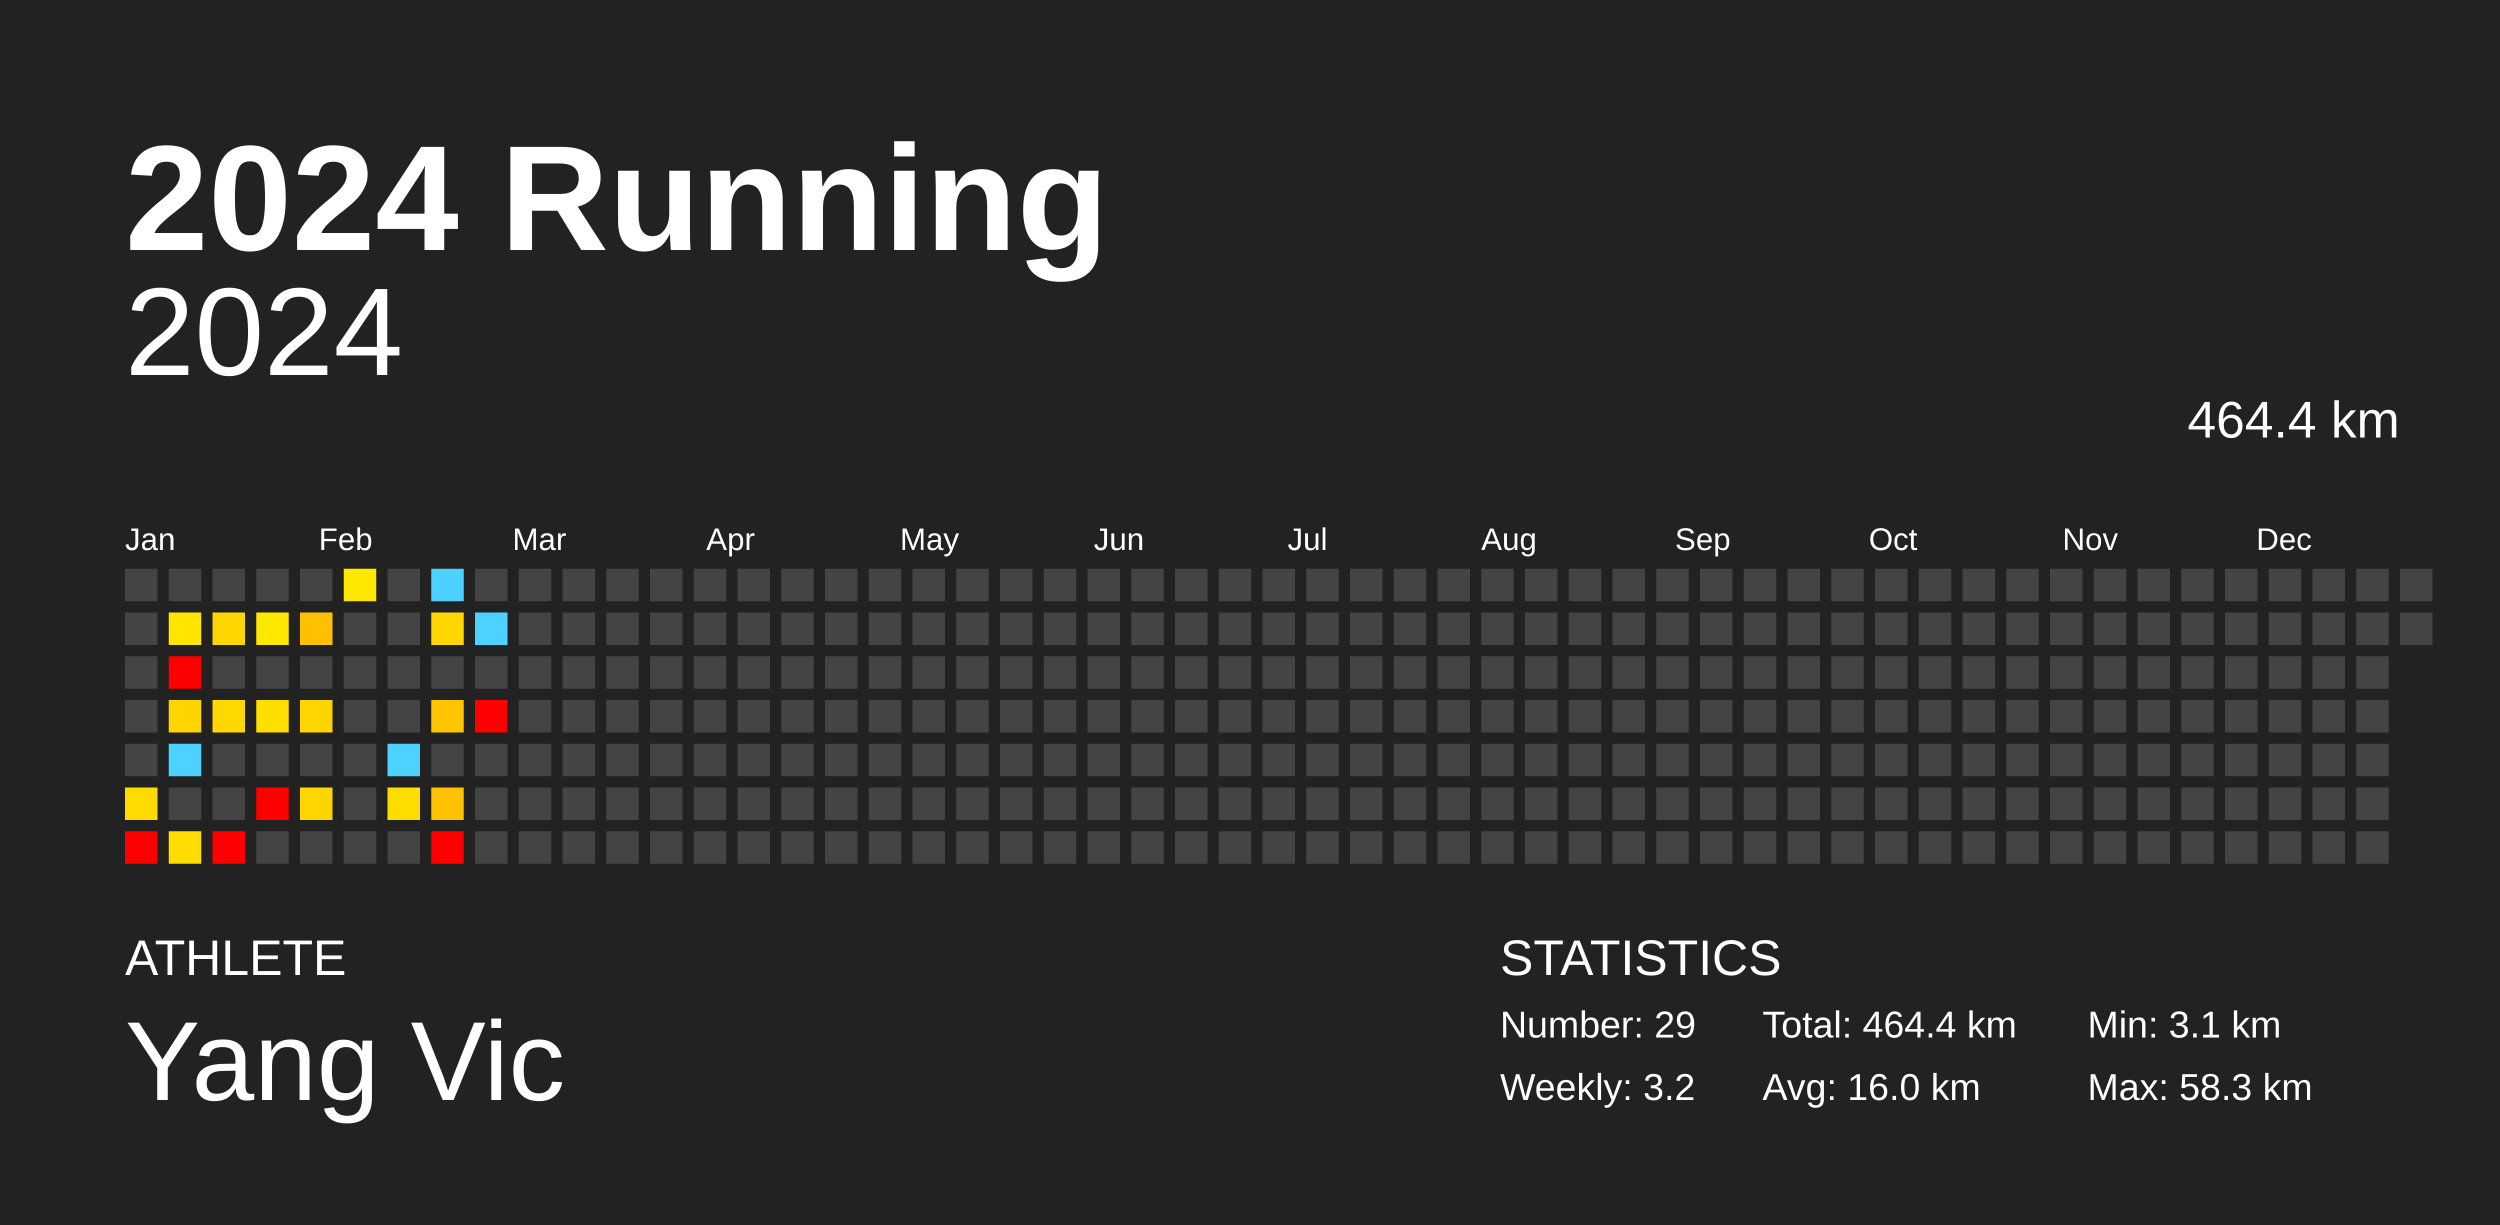
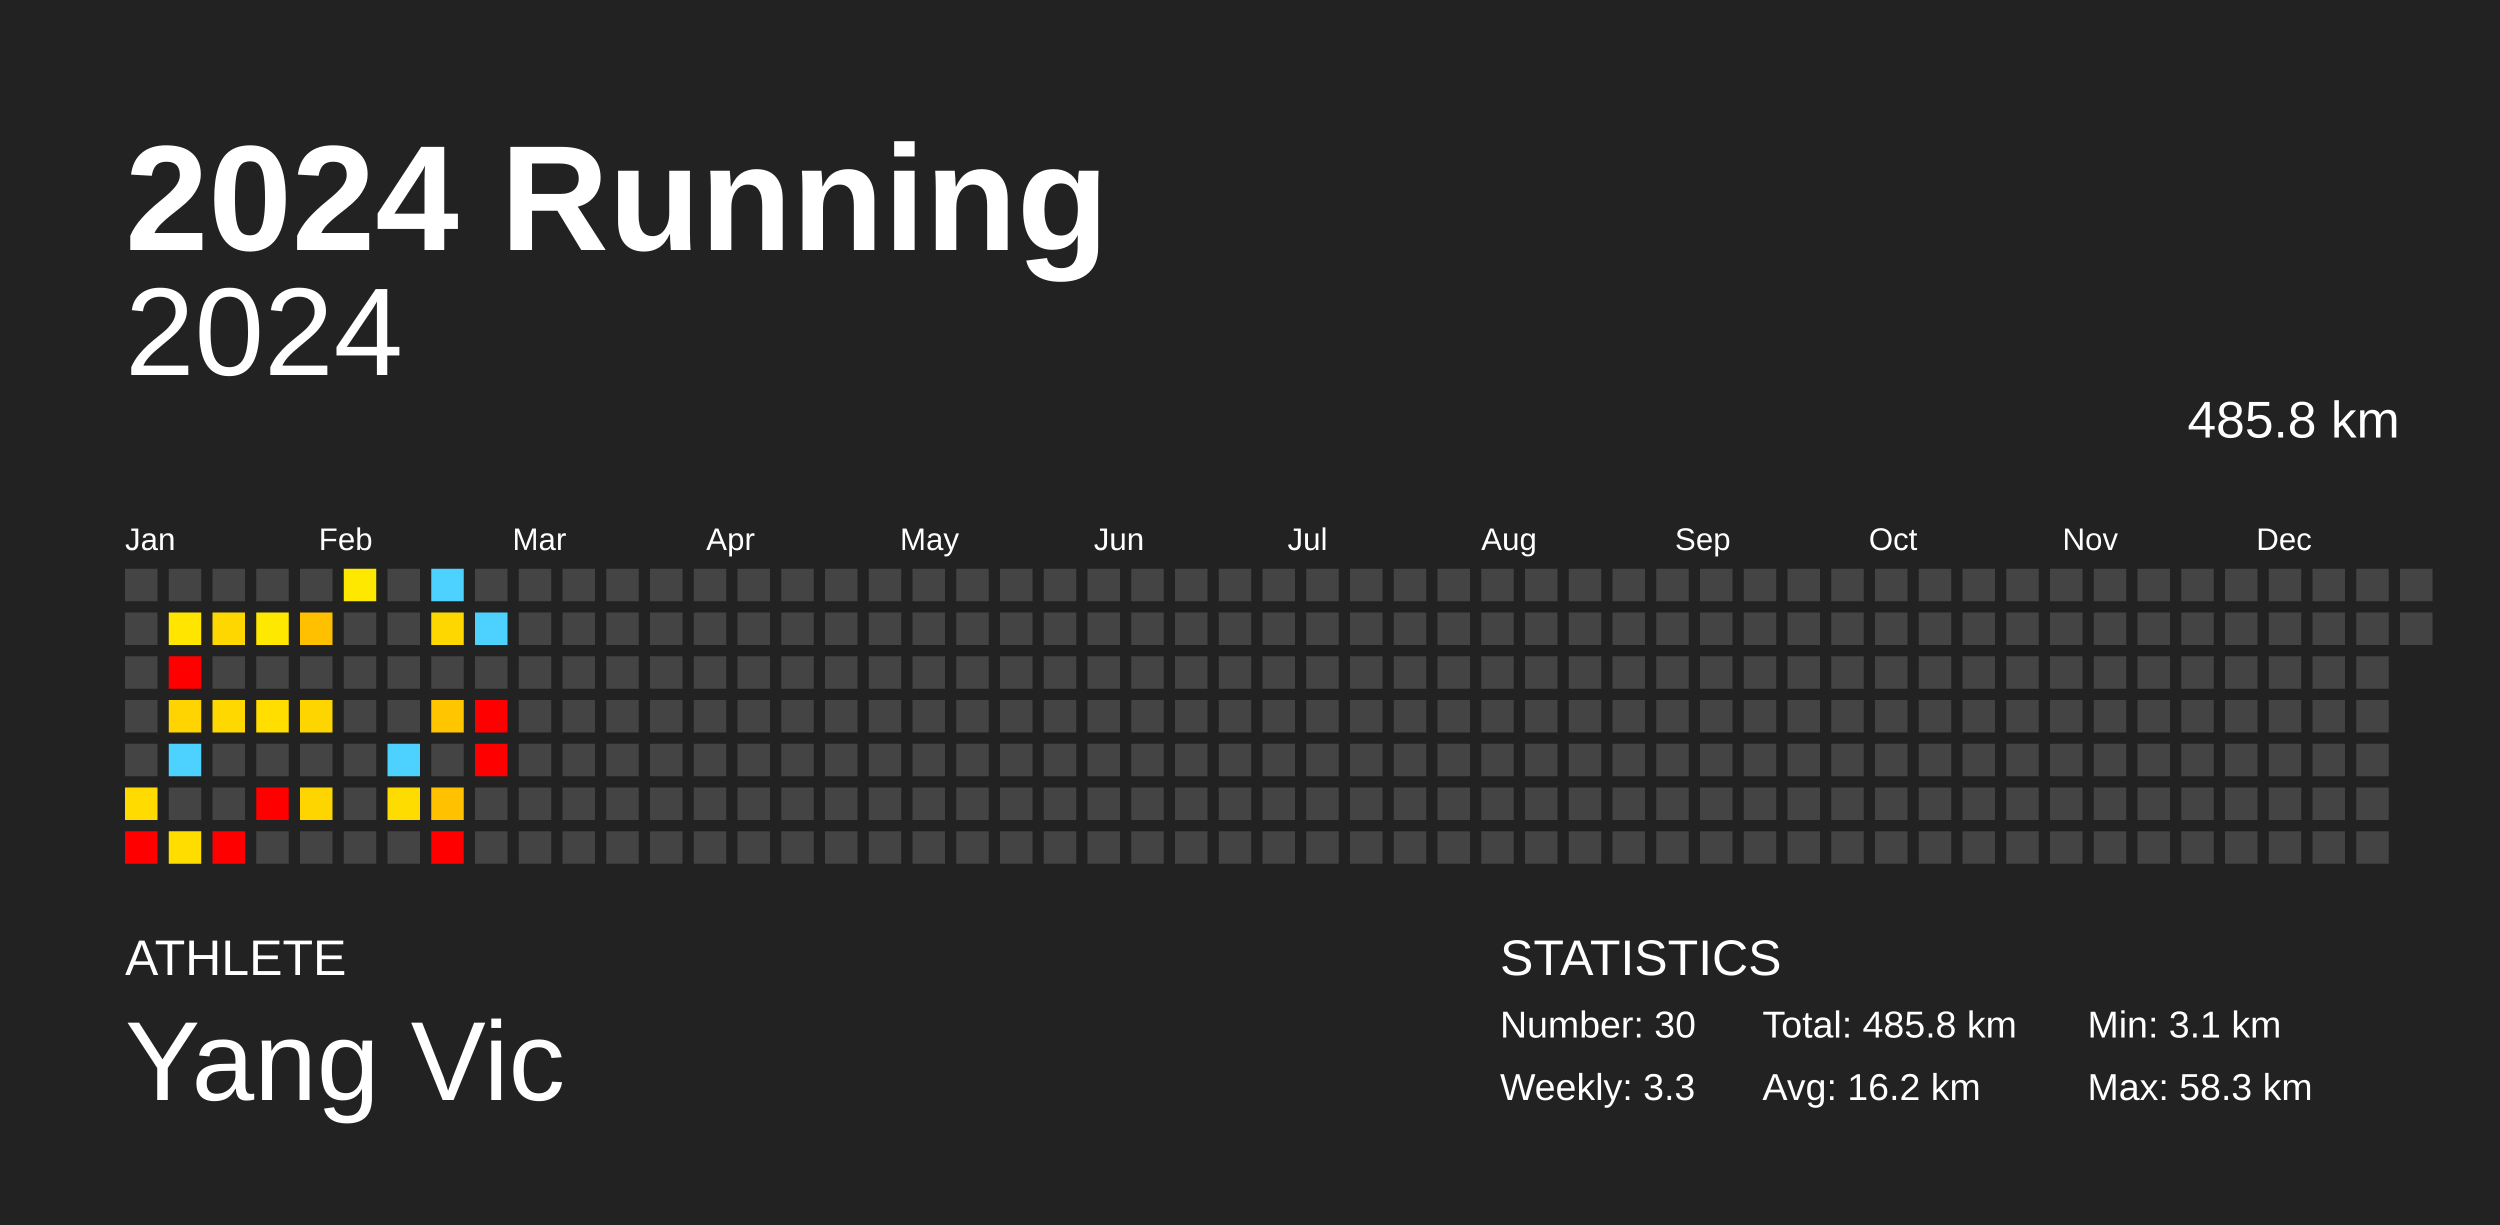
<svg xmlns="http://www.w3.org/2000/svg" baseProfile="full" height="98mm" version="1.1" viewBox="0,0,200,98" width="200mm">
  <defs />
  <rect fill="#222222" height="98" width="200" x="0" y="0" />
  <text fill="#FFFFFF" style="font-size:12px; font-family:Arial; font-weight:bold;" x="10" y="20">2024 Running</text>
  <text fill="#FFFFFF" style="font-size:4px; font-family:Arial" x="10" y="78">ATHLETE</text>
  <text fill="#FFFFFF" style="font-size:9px; font-family:Arial" x="10" y="88">Yang Vic</text>
  <text fill="#FFFFFF" style="font-size:4px; font-family:Arial" x="120" y="78">STATISTICS</text>
-   <text fill="#FFFFFF" style="font-size:3px; font-family:Arial" x="120" y="83">Number: 29</text>
-   <text fill="#FFFFFF" style="font-size:3px; font-family:Arial" x="120" y="88">Weekly: 3.2</text>
-   <text fill="#FFFFFF" style="font-size:3px; font-family:Arial" x="141" y="83">Total: 464.4 km</text>
-   <text fill="#FFFFFF" style="font-size:3px; font-family:Arial" x="141" y="88">Avg: 16.0 km</text>
+   <text fill="#FFFFFF" style="font-size:3px; font-family:Arial" x="120" y="83">Number: 30</text>
+   <text fill="#FFFFFF" style="font-size:3px; font-family:Arial" x="120" y="88">Weekly: 3.3</text>
+   <text fill="#FFFFFF" style="font-size:3px; font-family:Arial" x="141" y="83">Total: 485.8 km</text>
+   <text fill="#FFFFFF" style="font-size:3px; font-family:Arial" x="141" y="88">Avg: 16.2 km</text>
  <text fill="#FFFFFF" style="font-size:3px; font-family:Arial" x="167" y="83">Min: 3.1 km</text>
  <text fill="#FFFFFF" style="font-size:3px; font-family:Arial" x="167" y="88">Max: 58.3 km</text>
  <text alignment-baseline="hanging" fill="#FFFFFF" style="font-size:10.0px; font-family:Arial;" x="10" y="30">2024</text>
-   <text alignment-baseline="hanging" fill="#FFFFFF" style="font-size:4.125px; font-family:Arial;" x="175" y="35">464.4 km</text>
+   <text alignment-baseline="hanging" fill="#FFFFFF" style="font-size:4.125px; font-family:Arial;" x="175" y="35">485.8 km</text>
  <text fill="#FFFFFF" style="font-size:2.5px; font-family:Arial" x="10.0" y="44">Jan</text>
  <text fill="#FFFFFF" style="font-size:2.5px; font-family:Arial" x="25.5" y="44">Feb</text>
  <text fill="#FFFFFF" style="font-size:2.5px; font-family:Arial" x="41.0" y="44">Mar</text>
  <text fill="#FFFFFF" style="font-size:2.5px; font-family:Arial" x="56.5" y="44">Apr</text>
  <text fill="#FFFFFF" style="font-size:2.5px; font-family:Arial" x="72.0" y="44">May</text>
  <text fill="#FFFFFF" style="font-size:2.5px; font-family:Arial" x="87.5" y="44">Jun</text>
  <text fill="#FFFFFF" style="font-size:2.5px; font-family:Arial" x="103.0" y="44">Jul</text>
  <text fill="#FFFFFF" style="font-size:2.5px; font-family:Arial" x="118.5" y="44">Aug</text>
  <text fill="#FFFFFF" style="font-size:2.5px; font-family:Arial" x="134.0" y="44">Sep</text>
  <text fill="#FFFFFF" style="font-size:2.5px; font-family:Arial" x="149.5" y="44">Oct</text>
  <text fill="#FFFFFF" style="font-size:2.5px; font-family:Arial" x="165.0" y="44">Nov</text>
  <text fill="#FFFFFF" style="font-size:2.5px; font-family:Arial" x="180.5" y="44">Dec</text>
  <rect fill="#444444" height="2.6" width="2.6" x="10.0" y="45.5" />
  <rect fill="#444444" height="2.6" width="2.6" x="10.0" y="49.0" />
  <rect fill="#444444" height="2.6" width="2.6" x="10.0" y="52.5" />
  <rect fill="#444444" height="2.6" width="2.6" x="10.0" y="56.0" />
  <rect fill="#444444" height="2.6" width="2.6" x="10.0" y="59.5" />
  <rect fill="#ffdb00" height="2.6" width="2.6" x="10.0" y="63.0" />
  <rect fill="red" height="2.6" width="2.6" x="10.0" y="66.5" />
  <rect fill="#444444" height="2.6" width="2.6" x="13.5" y="45.5" />
  <rect fill="#ffe500" height="2.6" width="2.6" x="13.5" y="49.0" />
  <rect fill="red" height="2.6" width="2.6" x="13.5" y="52.5" />
  <rect fill="#ffd400" height="2.6" width="2.6" x="13.5" y="56.0" />
  <rect fill="#4dd2ff" height="2.6" width="2.6" x="13.5" y="59.5" />
  <rect fill="#444444" height="2.6" width="2.6" x="13.5" y="63.0" />
  <rect fill="#ffdd00" height="2.6" width="2.6" x="13.5" y="66.5" />
  <rect fill="#444444" height="2.6" width="2.6" x="17.0" y="45.5" />
  <rect fill="#ffd700" height="2.6" width="2.6" x="17.0" y="49.0" />
  <rect fill="#444444" height="2.6" width="2.6" x="17.0" y="52.5" />
  <rect fill="#ffd800" height="2.6" width="2.6" x="17.0" y="56.0" />
  <rect fill="#444444" height="2.6" width="2.6" x="17.0" y="59.5" />
  <rect fill="#444444" height="2.6" width="2.6" x="17.0" y="63.0" />
  <rect fill="red" height="2.6" width="2.6" x="17.0" y="66.5" />
  <rect fill="#444444" height="2.6" width="2.6" x="20.5" y="45.5" />
  <rect fill="#ffe800" height="2.6" width="2.6" x="20.5" y="49.0" />
  <rect fill="#444444" height="2.6" width="2.6" x="20.5" y="52.5" />
  <rect fill="#ffde00" height="2.6" width="2.6" x="20.5" y="56.0" />
  <rect fill="#444444" height="2.6" width="2.6" x="20.5" y="59.5" />
  <rect fill="red" height="2.6" width="2.6" x="20.5" y="63.0" />
  <rect fill="#444444" height="2.6" width="2.6" x="20.5" y="66.5" />
  <rect fill="#444444" height="2.6" width="2.6" x="24.0" y="45.5" />
  <rect fill="#ffc000" height="2.6" width="2.6" x="24.0" y="49.0" />
  <rect fill="#444444" height="2.6" width="2.6" x="24.0" y="52.5" />
  <rect fill="#ffd500" height="2.6" width="2.6" x="24.0" y="56.0" />
  <rect fill="#444444" height="2.6" width="2.6" x="24.0" y="59.5" />
  <rect fill="#ffd500" height="2.6" width="2.6" x="24.0" y="63.0" />
  <rect fill="#444444" height="2.6" width="2.6" x="24.0" y="66.5" />
  <rect fill="#ffe800" height="2.6" width="2.6" x="27.5" y="45.5" />
  <rect fill="#444444" height="2.6" width="2.6" x="27.5" y="49.0" />
  <rect fill="#444444" height="2.6" width="2.6" x="27.5" y="52.5" />
  <rect fill="#444444" height="2.6" width="2.6" x="27.5" y="56.0" />
  <rect fill="#444444" height="2.6" width="2.6" x="27.5" y="59.5" />
  <rect fill="#444444" height="2.6" width="2.6" x="27.5" y="63.0" />
  <rect fill="#444444" height="2.6" width="2.6" x="27.5" y="66.5" />
  <rect fill="#444444" height="2.6" width="2.6" x="31.0" y="45.5" />
  <rect fill="#444444" height="2.6" width="2.6" x="31.0" y="49.0" />
  <rect fill="#444444" height="2.6" width="2.6" x="31.0" y="52.5" />
  <rect fill="#444444" height="2.6" width="2.6" x="31.0" y="56.0" />
  <rect fill="#4dd2ff" height="2.6" width="2.6" x="31.0" y="59.5" />
  <rect fill="#ffdc00" height="2.6" width="2.6" x="31.0" y="63.0" />
  <rect fill="#444444" height="2.6" width="2.6" x="31.0" y="66.5" />
  <rect fill="#4dd2ff" height="2.6" width="2.6" x="34.5" y="45.5" />
  <rect fill="#ffd700" height="2.6" width="2.6" x="34.5" y="49.0" />
  <rect fill="#444444" height="2.6" width="2.6" x="34.5" y="52.5" />
  <rect fill="#ffc600" height="2.6" width="2.6" x="34.5" y="56.0" />
  <rect fill="#444444" height="2.6" width="2.6" x="34.5" y="59.5" />
  <rect fill="#ffc100" height="2.6" width="2.6" x="34.5" y="63.0" />
  <rect fill="red" height="2.6" width="2.6" x="34.5" y="66.5" />
  <rect fill="#444444" height="2.6" width="2.6" x="38.0" y="45.5" />
  <rect fill="#4dd2ff" height="2.6" width="2.6" x="38.0" y="49.0" />
  <rect fill="#444444" height="2.6" width="2.6" x="38.0" y="52.5" />
  <rect fill="red" height="2.6" width="2.6" x="38.0" y="56.0" />
-   <rect fill="#444444" height="2.6" width="2.6" x="38.0" y="59.5" />
+   <rect fill="red" height="2.6" width="2.6" x="38.0" y="59.5" />
  <rect fill="#444444" height="2.6" width="2.6" x="38.0" y="63.0" />
  <rect fill="#444444" height="2.6" width="2.6" x="38.0" y="66.5" />
  <rect fill="#444444" height="2.6" width="2.6" x="41.5" y="45.5" />
  <rect fill="#444444" height="2.6" width="2.6" x="41.5" y="49.0" />
  <rect fill="#444444" height="2.6" width="2.6" x="41.5" y="52.5" />
  <rect fill="#444444" height="2.6" width="2.6" x="41.5" y="56.0" />
  <rect fill="#444444" height="2.6" width="2.6" x="41.5" y="59.5" />
  <rect fill="#444444" height="2.6" width="2.6" x="41.5" y="63.0" />
  <rect fill="#444444" height="2.6" width="2.6" x="41.5" y="66.5" />
  <rect fill="#444444" height="2.6" width="2.6" x="45.0" y="45.5" />
  <rect fill="#444444" height="2.6" width="2.6" x="45.0" y="49.0" />
  <rect fill="#444444" height="2.6" width="2.6" x="45.0" y="52.5" />
  <rect fill="#444444" height="2.6" width="2.6" x="45.0" y="56.0" />
  <rect fill="#444444" height="2.6" width="2.6" x="45.0" y="59.5" />
  <rect fill="#444444" height="2.6" width="2.6" x="45.0" y="63.0" />
  <rect fill="#444444" height="2.6" width="2.6" x="45.0" y="66.5" />
  <rect fill="#444444" height="2.6" width="2.6" x="48.5" y="45.5" />
  <rect fill="#444444" height="2.6" width="2.6" x="48.5" y="49.0" />
  <rect fill="#444444" height="2.6" width="2.6" x="48.5" y="52.5" />
  <rect fill="#444444" height="2.6" width="2.6" x="48.5" y="56.0" />
  <rect fill="#444444" height="2.6" width="2.6" x="48.5" y="59.5" />
  <rect fill="#444444" height="2.6" width="2.6" x="48.5" y="63.0" />
  <rect fill="#444444" height="2.6" width="2.6" x="48.5" y="66.5" />
  <rect fill="#444444" height="2.6" width="2.6" x="52.0" y="45.5" />
  <rect fill="#444444" height="2.6" width="2.6" x="52.0" y="49.0" />
  <rect fill="#444444" height="2.6" width="2.6" x="52.0" y="52.5" />
  <rect fill="#444444" height="2.6" width="2.6" x="52.0" y="56.0" />
  <rect fill="#444444" height="2.6" width="2.6" x="52.0" y="59.5" />
  <rect fill="#444444" height="2.6" width="2.6" x="52.0" y="63.0" />
  <rect fill="#444444" height="2.6" width="2.6" x="52.0" y="66.5" />
  <rect fill="#444444" height="2.6" width="2.6" x="55.5" y="45.5" />
  <rect fill="#444444" height="2.6" width="2.6" x="55.5" y="49.0" />
  <rect fill="#444444" height="2.6" width="2.6" x="55.5" y="52.5" />
  <rect fill="#444444" height="2.6" width="2.6" x="55.5" y="56.0" />
  <rect fill="#444444" height="2.6" width="2.6" x="55.5" y="59.5" />
  <rect fill="#444444" height="2.6" width="2.6" x="55.5" y="63.0" />
  <rect fill="#444444" height="2.6" width="2.6" x="55.5" y="66.5" />
  <rect fill="#444444" height="2.6" width="2.6" x="59.0" y="45.5" />
  <rect fill="#444444" height="2.6" width="2.6" x="59.0" y="49.0" />
  <rect fill="#444444" height="2.6" width="2.6" x="59.0" y="52.5" />
  <rect fill="#444444" height="2.6" width="2.6" x="59.0" y="56.0" />
  <rect fill="#444444" height="2.6" width="2.6" x="59.0" y="59.5" />
  <rect fill="#444444" height="2.6" width="2.6" x="59.0" y="63.0" />
  <rect fill="#444444" height="2.6" width="2.6" x="59.0" y="66.5" />
  <rect fill="#444444" height="2.6" width="2.6" x="62.5" y="45.5" />
  <rect fill="#444444" height="2.6" width="2.6" x="62.5" y="49.0" />
  <rect fill="#444444" height="2.6" width="2.6" x="62.5" y="52.5" />
  <rect fill="#444444" height="2.6" width="2.6" x="62.5" y="56.0" />
  <rect fill="#444444" height="2.6" width="2.6" x="62.5" y="59.5" />
  <rect fill="#444444" height="2.6" width="2.6" x="62.5" y="63.0" />
  <rect fill="#444444" height="2.6" width="2.6" x="62.5" y="66.5" />
  <rect fill="#444444" height="2.6" width="2.6" x="66.0" y="45.5" />
  <rect fill="#444444" height="2.6" width="2.6" x="66.0" y="49.0" />
  <rect fill="#444444" height="2.6" width="2.6" x="66.0" y="52.5" />
  <rect fill="#444444" height="2.6" width="2.6" x="66.0" y="56.0" />
  <rect fill="#444444" height="2.6" width="2.6" x="66.0" y="59.5" />
  <rect fill="#444444" height="2.6" width="2.6" x="66.0" y="63.0" />
  <rect fill="#444444" height="2.6" width="2.6" x="66.0" y="66.5" />
  <rect fill="#444444" height="2.6" width="2.6" x="69.5" y="45.5" />
  <rect fill="#444444" height="2.6" width="2.6" x="69.5" y="49.0" />
  <rect fill="#444444" height="2.6" width="2.6" x="69.5" y="52.5" />
  <rect fill="#444444" height="2.6" width="2.6" x="69.5" y="56.0" />
  <rect fill="#444444" height="2.6" width="2.6" x="69.5" y="59.5" />
  <rect fill="#444444" height="2.6" width="2.6" x="69.5" y="63.0" />
  <rect fill="#444444" height="2.6" width="2.6" x="69.5" y="66.5" />
  <rect fill="#444444" height="2.6" width="2.6" x="73.0" y="45.5" />
  <rect fill="#444444" height="2.6" width="2.6" x="73.0" y="49.0" />
  <rect fill="#444444" height="2.6" width="2.6" x="73.0" y="52.5" />
  <rect fill="#444444" height="2.6" width="2.6" x="73.0" y="56.0" />
  <rect fill="#444444" height="2.6" width="2.6" x="73.0" y="59.5" />
  <rect fill="#444444" height="2.6" width="2.6" x="73.0" y="63.0" />
  <rect fill="#444444" height="2.6" width="2.6" x="73.0" y="66.5" />
  <rect fill="#444444" height="2.6" width="2.6" x="76.5" y="45.5" />
  <rect fill="#444444" height="2.6" width="2.6" x="76.5" y="49.0" />
  <rect fill="#444444" height="2.6" width="2.6" x="76.5" y="52.5" />
  <rect fill="#444444" height="2.6" width="2.6" x="76.5" y="56.0" />
  <rect fill="#444444" height="2.6" width="2.6" x="76.5" y="59.5" />
  <rect fill="#444444" height="2.6" width="2.6" x="76.5" y="63.0" />
  <rect fill="#444444" height="2.6" width="2.6" x="76.5" y="66.5" />
  <rect fill="#444444" height="2.6" width="2.6" x="80.0" y="45.5" />
  <rect fill="#444444" height="2.6" width="2.6" x="80.0" y="49.0" />
  <rect fill="#444444" height="2.6" width="2.6" x="80.0" y="52.5" />
  <rect fill="#444444" height="2.6" width="2.6" x="80.0" y="56.0" />
  <rect fill="#444444" height="2.6" width="2.6" x="80.0" y="59.5" />
  <rect fill="#444444" height="2.6" width="2.6" x="80.0" y="63.0" />
  <rect fill="#444444" height="2.6" width="2.6" x="80.0" y="66.5" />
  <rect fill="#444444" height="2.6" width="2.6" x="83.5" y="45.5" />
  <rect fill="#444444" height="2.6" width="2.6" x="83.5" y="49.0" />
  <rect fill="#444444" height="2.6" width="2.6" x="83.5" y="52.5" />
  <rect fill="#444444" height="2.6" width="2.6" x="83.5" y="56.0" />
  <rect fill="#444444" height="2.6" width="2.6" x="83.5" y="59.5" />
  <rect fill="#444444" height="2.6" width="2.6" x="83.5" y="63.0" />
  <rect fill="#444444" height="2.6" width="2.6" x="83.5" y="66.5" />
  <rect fill="#444444" height="2.6" width="2.6" x="87.0" y="45.5" />
  <rect fill="#444444" height="2.6" width="2.6" x="87.0" y="49.0" />
  <rect fill="#444444" height="2.6" width="2.6" x="87.0" y="52.5" />
  <rect fill="#444444" height="2.6" width="2.6" x="87.0" y="56.0" />
  <rect fill="#444444" height="2.6" width="2.6" x="87.0" y="59.5" />
  <rect fill="#444444" height="2.6" width="2.6" x="87.0" y="63.0" />
  <rect fill="#444444" height="2.6" width="2.6" x="87.0" y="66.5" />
  <rect fill="#444444" height="2.6" width="2.6" x="90.5" y="45.5" />
  <rect fill="#444444" height="2.6" width="2.6" x="90.5" y="49.0" />
  <rect fill="#444444" height="2.6" width="2.6" x="90.5" y="52.5" />
  <rect fill="#444444" height="2.6" width="2.6" x="90.5" y="56.0" />
  <rect fill="#444444" height="2.6" width="2.6" x="90.5" y="59.5" />
  <rect fill="#444444" height="2.6" width="2.6" x="90.5" y="63.0" />
  <rect fill="#444444" height="2.6" width="2.6" x="90.5" y="66.5" />
  <rect fill="#444444" height="2.6" width="2.6" x="94.0" y="45.5" />
  <rect fill="#444444" height="2.6" width="2.6" x="94.0" y="49.0" />
  <rect fill="#444444" height="2.6" width="2.6" x="94.0" y="52.5" />
  <rect fill="#444444" height="2.6" width="2.6" x="94.0" y="56.0" />
  <rect fill="#444444" height="2.6" width="2.6" x="94.0" y="59.5" />
  <rect fill="#444444" height="2.6" width="2.6" x="94.0" y="63.0" />
  <rect fill="#444444" height="2.6" width="2.6" x="94.0" y="66.5" />
  <rect fill="#444444" height="2.6" width="2.6" x="97.5" y="45.5" />
  <rect fill="#444444" height="2.6" width="2.6" x="97.5" y="49.0" />
  <rect fill="#444444" height="2.6" width="2.6" x="97.5" y="52.5" />
  <rect fill="#444444" height="2.6" width="2.6" x="97.5" y="56.0" />
  <rect fill="#444444" height="2.6" width="2.6" x="97.5" y="59.5" />
  <rect fill="#444444" height="2.6" width="2.6" x="97.5" y="63.0" />
  <rect fill="#444444" height="2.6" width="2.6" x="97.5" y="66.5" />
  <rect fill="#444444" height="2.6" width="2.6" x="101.0" y="45.5" />
  <rect fill="#444444" height="2.6" width="2.6" x="101.0" y="49.0" />
  <rect fill="#444444" height="2.6" width="2.6" x="101.0" y="52.5" />
  <rect fill="#444444" height="2.6" width="2.6" x="101.0" y="56.0" />
  <rect fill="#444444" height="2.6" width="2.6" x="101.0" y="59.5" />
  <rect fill="#444444" height="2.6" width="2.6" x="101.0" y="63.0" />
  <rect fill="#444444" height="2.6" width="2.6" x="101.0" y="66.5" />
  <rect fill="#444444" height="2.6" width="2.6" x="104.5" y="45.5" />
  <rect fill="#444444" height="2.6" width="2.6" x="104.5" y="49.0" />
  <rect fill="#444444" height="2.6" width="2.6" x="104.5" y="52.5" />
  <rect fill="#444444" height="2.6" width="2.6" x="104.5" y="56.0" />
  <rect fill="#444444" height="2.6" width="2.6" x="104.5" y="59.5" />
  <rect fill="#444444" height="2.6" width="2.6" x="104.5" y="63.0" />
  <rect fill="#444444" height="2.6" width="2.6" x="104.5" y="66.5" />
  <rect fill="#444444" height="2.6" width="2.6" x="108.0" y="45.5" />
  <rect fill="#444444" height="2.6" width="2.6" x="108.0" y="49.0" />
  <rect fill="#444444" height="2.6" width="2.6" x="108.0" y="52.5" />
  <rect fill="#444444" height="2.6" width="2.6" x="108.0" y="56.0" />
  <rect fill="#444444" height="2.6" width="2.6" x="108.0" y="59.5" />
  <rect fill="#444444" height="2.6" width="2.6" x="108.0" y="63.0" />
  <rect fill="#444444" height="2.6" width="2.6" x="108.0" y="66.5" />
  <rect fill="#444444" height="2.6" width="2.6" x="111.5" y="45.5" />
  <rect fill="#444444" height="2.6" width="2.6" x="111.5" y="49.0" />
  <rect fill="#444444" height="2.6" width="2.6" x="111.5" y="52.5" />
  <rect fill="#444444" height="2.6" width="2.6" x="111.5" y="56.0" />
  <rect fill="#444444" height="2.6" width="2.6" x="111.5" y="59.5" />
  <rect fill="#444444" height="2.6" width="2.6" x="111.5" y="63.0" />
  <rect fill="#444444" height="2.6" width="2.6" x="111.5" y="66.5" />
  <rect fill="#444444" height="2.6" width="2.6" x="115.0" y="45.5" />
  <rect fill="#444444" height="2.6" width="2.6" x="115.0" y="49.0" />
  <rect fill="#444444" height="2.6" width="2.6" x="115.0" y="52.5" />
  <rect fill="#444444" height="2.6" width="2.6" x="115.0" y="56.0" />
  <rect fill="#444444" height="2.6" width="2.6" x="115.0" y="59.5" />
  <rect fill="#444444" height="2.6" width="2.6" x="115.0" y="63.0" />
  <rect fill="#444444" height="2.6" width="2.6" x="115.0" y="66.5" />
  <rect fill="#444444" height="2.6" width="2.6" x="118.5" y="45.5" />
  <rect fill="#444444" height="2.6" width="2.6" x="118.5" y="49.0" />
  <rect fill="#444444" height="2.6" width="2.6" x="118.5" y="52.5" />
  <rect fill="#444444" height="2.6" width="2.6" x="118.5" y="56.0" />
  <rect fill="#444444" height="2.6" width="2.6" x="118.5" y="59.5" />
  <rect fill="#444444" height="2.6" width="2.6" x="118.5" y="63.0" />
  <rect fill="#444444" height="2.6" width="2.6" x="118.5" y="66.5" />
  <rect fill="#444444" height="2.6" width="2.6" x="122.0" y="45.5" />
  <rect fill="#444444" height="2.6" width="2.6" x="122.0" y="49.0" />
  <rect fill="#444444" height="2.6" width="2.6" x="122.0" y="52.5" />
  <rect fill="#444444" height="2.6" width="2.6" x="122.0" y="56.0" />
  <rect fill="#444444" height="2.6" width="2.6" x="122.0" y="59.5" />
  <rect fill="#444444" height="2.6" width="2.6" x="122.0" y="63.0" />
  <rect fill="#444444" height="2.6" width="2.6" x="122.0" y="66.5" />
  <rect fill="#444444" height="2.6" width="2.6" x="125.5" y="45.5" />
  <rect fill="#444444" height="2.6" width="2.6" x="125.5" y="49.0" />
  <rect fill="#444444" height="2.6" width="2.6" x="125.5" y="52.5" />
  <rect fill="#444444" height="2.6" width="2.6" x="125.5" y="56.0" />
  <rect fill="#444444" height="2.6" width="2.6" x="125.5" y="59.5" />
  <rect fill="#444444" height="2.6" width="2.6" x="125.5" y="63.0" />
  <rect fill="#444444" height="2.6" width="2.6" x="125.5" y="66.5" />
  <rect fill="#444444" height="2.6" width="2.6" x="129.0" y="45.5" />
  <rect fill="#444444" height="2.6" width="2.6" x="129.0" y="49.0" />
  <rect fill="#444444" height="2.6" width="2.6" x="129.0" y="52.5" />
  <rect fill="#444444" height="2.6" width="2.6" x="129.0" y="56.0" />
  <rect fill="#444444" height="2.6" width="2.6" x="129.0" y="59.5" />
  <rect fill="#444444" height="2.6" width="2.6" x="129.0" y="63.0" />
  <rect fill="#444444" height="2.6" width="2.6" x="129.0" y="66.5" />
  <rect fill="#444444" height="2.6" width="2.6" x="132.5" y="45.5" />
  <rect fill="#444444" height="2.6" width="2.6" x="132.5" y="49.0" />
  <rect fill="#444444" height="2.6" width="2.6" x="132.5" y="52.5" />
  <rect fill="#444444" height="2.6" width="2.6" x="132.5" y="56.0" />
  <rect fill="#444444" height="2.6" width="2.6" x="132.5" y="59.5" />
  <rect fill="#444444" height="2.6" width="2.6" x="132.5" y="63.0" />
  <rect fill="#444444" height="2.6" width="2.6" x="132.5" y="66.5" />
  <rect fill="#444444" height="2.6" width="2.6" x="136.0" y="45.5" />
  <rect fill="#444444" height="2.6" width="2.6" x="136.0" y="49.0" />
  <rect fill="#444444" height="2.6" width="2.6" x="136.0" y="52.5" />
  <rect fill="#444444" height="2.6" width="2.6" x="136.0" y="56.0" />
  <rect fill="#444444" height="2.6" width="2.6" x="136.0" y="59.5" />
  <rect fill="#444444" height="2.6" width="2.6" x="136.0" y="63.0" />
  <rect fill="#444444" height="2.6" width="2.6" x="136.0" y="66.5" />
  <rect fill="#444444" height="2.6" width="2.6" x="139.5" y="45.5" />
  <rect fill="#444444" height="2.6" width="2.6" x="139.5" y="49.0" />
  <rect fill="#444444" height="2.6" width="2.6" x="139.5" y="52.5" />
  <rect fill="#444444" height="2.6" width="2.6" x="139.5" y="56.0" />
  <rect fill="#444444" height="2.6" width="2.6" x="139.5" y="59.5" />
  <rect fill="#444444" height="2.6" width="2.6" x="139.5" y="63.0" />
  <rect fill="#444444" height="2.6" width="2.6" x="139.5" y="66.5" />
  <rect fill="#444444" height="2.6" width="2.6" x="143.0" y="45.5" />
  <rect fill="#444444" height="2.6" width="2.6" x="143.0" y="49.0" />
  <rect fill="#444444" height="2.6" width="2.6" x="143.0" y="52.5" />
  <rect fill="#444444" height="2.6" width="2.6" x="143.0" y="56.0" />
  <rect fill="#444444" height="2.6" width="2.6" x="143.0" y="59.5" />
  <rect fill="#444444" height="2.6" width="2.6" x="143.0" y="63.0" />
  <rect fill="#444444" height="2.6" width="2.6" x="143.0" y="66.5" />
  <rect fill="#444444" height="2.6" width="2.6" x="146.5" y="45.5" />
  <rect fill="#444444" height="2.6" width="2.6" x="146.5" y="49.0" />
  <rect fill="#444444" height="2.6" width="2.6" x="146.5" y="52.5" />
  <rect fill="#444444" height="2.6" width="2.6" x="146.5" y="56.0" />
  <rect fill="#444444" height="2.6" width="2.6" x="146.5" y="59.5" />
  <rect fill="#444444" height="2.6" width="2.6" x="146.5" y="63.0" />
  <rect fill="#444444" height="2.6" width="2.6" x="146.5" y="66.5" />
  <rect fill="#444444" height="2.6" width="2.6" x="150.0" y="45.5" />
  <rect fill="#444444" height="2.6" width="2.6" x="150.0" y="49.0" />
  <rect fill="#444444" height="2.6" width="2.6" x="150.0" y="52.5" />
  <rect fill="#444444" height="2.6" width="2.6" x="150.0" y="56.0" />
  <rect fill="#444444" height="2.6" width="2.6" x="150.0" y="59.5" />
  <rect fill="#444444" height="2.6" width="2.6" x="150.0" y="63.0" />
  <rect fill="#444444" height="2.6" width="2.6" x="150.0" y="66.5" />
  <rect fill="#444444" height="2.6" width="2.6" x="153.5" y="45.5" />
  <rect fill="#444444" height="2.6" width="2.6" x="153.5" y="49.0" />
  <rect fill="#444444" height="2.6" width="2.6" x="153.5" y="52.5" />
  <rect fill="#444444" height="2.6" width="2.6" x="153.5" y="56.0" />
  <rect fill="#444444" height="2.6" width="2.6" x="153.5" y="59.5" />
  <rect fill="#444444" height="2.6" width="2.6" x="153.5" y="63.0" />
  <rect fill="#444444" height="2.6" width="2.6" x="153.5" y="66.5" />
  <rect fill="#444444" height="2.6" width="2.6" x="157.0" y="45.5" />
  <rect fill="#444444" height="2.6" width="2.6" x="157.0" y="49.0" />
  <rect fill="#444444" height="2.6" width="2.6" x="157.0" y="52.5" />
  <rect fill="#444444" height="2.6" width="2.6" x="157.0" y="56.0" />
  <rect fill="#444444" height="2.6" width="2.6" x="157.0" y="59.5" />
  <rect fill="#444444" height="2.6" width="2.6" x="157.0" y="63.0" />
  <rect fill="#444444" height="2.6" width="2.6" x="157.0" y="66.5" />
  <rect fill="#444444" height="2.6" width="2.6" x="160.5" y="45.5" />
  <rect fill="#444444" height="2.6" width="2.6" x="160.5" y="49.0" />
  <rect fill="#444444" height="2.6" width="2.6" x="160.5" y="52.5" />
  <rect fill="#444444" height="2.6" width="2.6" x="160.5" y="56.0" />
  <rect fill="#444444" height="2.6" width="2.6" x="160.5" y="59.5" />
  <rect fill="#444444" height="2.6" width="2.6" x="160.5" y="63.0" />
  <rect fill="#444444" height="2.6" width="2.6" x="160.5" y="66.5" />
  <rect fill="#444444" height="2.6" width="2.6" x="164.0" y="45.5" />
  <rect fill="#444444" height="2.6" width="2.6" x="164.0" y="49.0" />
  <rect fill="#444444" height="2.6" width="2.6" x="164.0" y="52.5" />
  <rect fill="#444444" height="2.6" width="2.6" x="164.0" y="56.0" />
  <rect fill="#444444" height="2.6" width="2.6" x="164.0" y="59.5" />
  <rect fill="#444444" height="2.6" width="2.6" x="164.0" y="63.0" />
  <rect fill="#444444" height="2.6" width="2.6" x="164.0" y="66.5" />
  <rect fill="#444444" height="2.6" width="2.6" x="167.5" y="45.5" />
  <rect fill="#444444" height="2.6" width="2.6" x="167.5" y="49.0" />
  <rect fill="#444444" height="2.6" width="2.6" x="167.5" y="52.5" />
  <rect fill="#444444" height="2.6" width="2.6" x="167.5" y="56.0" />
  <rect fill="#444444" height="2.6" width="2.6" x="167.5" y="59.5" />
  <rect fill="#444444" height="2.6" width="2.6" x="167.5" y="63.0" />
  <rect fill="#444444" height="2.6" width="2.6" x="167.5" y="66.5" />
  <rect fill="#444444" height="2.6" width="2.6" x="171.0" y="45.5" />
  <rect fill="#444444" height="2.6" width="2.6" x="171.0" y="49.0" />
  <rect fill="#444444" height="2.6" width="2.6" x="171.0" y="52.5" />
  <rect fill="#444444" height="2.6" width="2.6" x="171.0" y="56.0" />
  <rect fill="#444444" height="2.6" width="2.6" x="171.0" y="59.5" />
  <rect fill="#444444" height="2.6" width="2.6" x="171.0" y="63.0" />
  <rect fill="#444444" height="2.6" width="2.6" x="171.0" y="66.5" />
  <rect fill="#444444" height="2.6" width="2.6" x="174.5" y="45.5" />
  <rect fill="#444444" height="2.6" width="2.6" x="174.5" y="49.0" />
  <rect fill="#444444" height="2.6" width="2.6" x="174.5" y="52.5" />
  <rect fill="#444444" height="2.6" width="2.6" x="174.5" y="56.0" />
  <rect fill="#444444" height="2.6" width="2.6" x="174.5" y="59.5" />
  <rect fill="#444444" height="2.6" width="2.6" x="174.5" y="63.0" />
  <rect fill="#444444" height="2.6" width="2.6" x="174.5" y="66.5" />
  <rect fill="#444444" height="2.6" width="2.6" x="178.0" y="45.5" />
  <rect fill="#444444" height="2.6" width="2.6" x="178.0" y="49.0" />
  <rect fill="#444444" height="2.6" width="2.6" x="178.0" y="52.5" />
  <rect fill="#444444" height="2.6" width="2.6" x="178.0" y="56.0" />
  <rect fill="#444444" height="2.6" width="2.6" x="178.0" y="59.5" />
  <rect fill="#444444" height="2.6" width="2.6" x="178.0" y="63.0" />
  <rect fill="#444444" height="2.6" width="2.6" x="178.0" y="66.5" />
  <rect fill="#444444" height="2.6" width="2.6" x="181.5" y="45.5" />
  <rect fill="#444444" height="2.6" width="2.6" x="181.5" y="49.0" />
  <rect fill="#444444" height="2.6" width="2.6" x="181.5" y="52.5" />
  <rect fill="#444444" height="2.6" width="2.6" x="181.5" y="56.0" />
  <rect fill="#444444" height="2.6" width="2.6" x="181.5" y="59.5" />
  <rect fill="#444444" height="2.6" width="2.6" x="181.5" y="63.0" />
  <rect fill="#444444" height="2.6" width="2.6" x="181.5" y="66.5" />
  <rect fill="#444444" height="2.6" width="2.6" x="185.0" y="45.5" />
  <rect fill="#444444" height="2.6" width="2.6" x="185.0" y="49.0" />
  <rect fill="#444444" height="2.6" width="2.6" x="185.0" y="52.5" />
  <rect fill="#444444" height="2.6" width="2.6" x="185.0" y="56.0" />
  <rect fill="#444444" height="2.6" width="2.6" x="185.0" y="59.5" />
  <rect fill="#444444" height="2.6" width="2.6" x="185.0" y="63.0" />
  <rect fill="#444444" height="2.6" width="2.6" x="185.0" y="66.5" />
  <rect fill="#444444" height="2.6" width="2.6" x="188.5" y="45.5" />
  <rect fill="#444444" height="2.6" width="2.6" x="188.5" y="49.0" />
  <rect fill="#444444" height="2.6" width="2.6" x="188.5" y="52.5" />
  <rect fill="#444444" height="2.6" width="2.6" x="188.5" y="56.0" />
  <rect fill="#444444" height="2.6" width="2.6" x="188.5" y="59.5" />
  <rect fill="#444444" height="2.6" width="2.6" x="188.5" y="63.0" />
  <rect fill="#444444" height="2.6" width="2.6" x="188.5" y="66.5" />
  <rect fill="#444444" height="2.6" width="2.6" x="192.0" y="45.5" />
  <rect fill="#444444" height="2.6" width="2.6" x="192.0" y="49.0" />
</svg>
